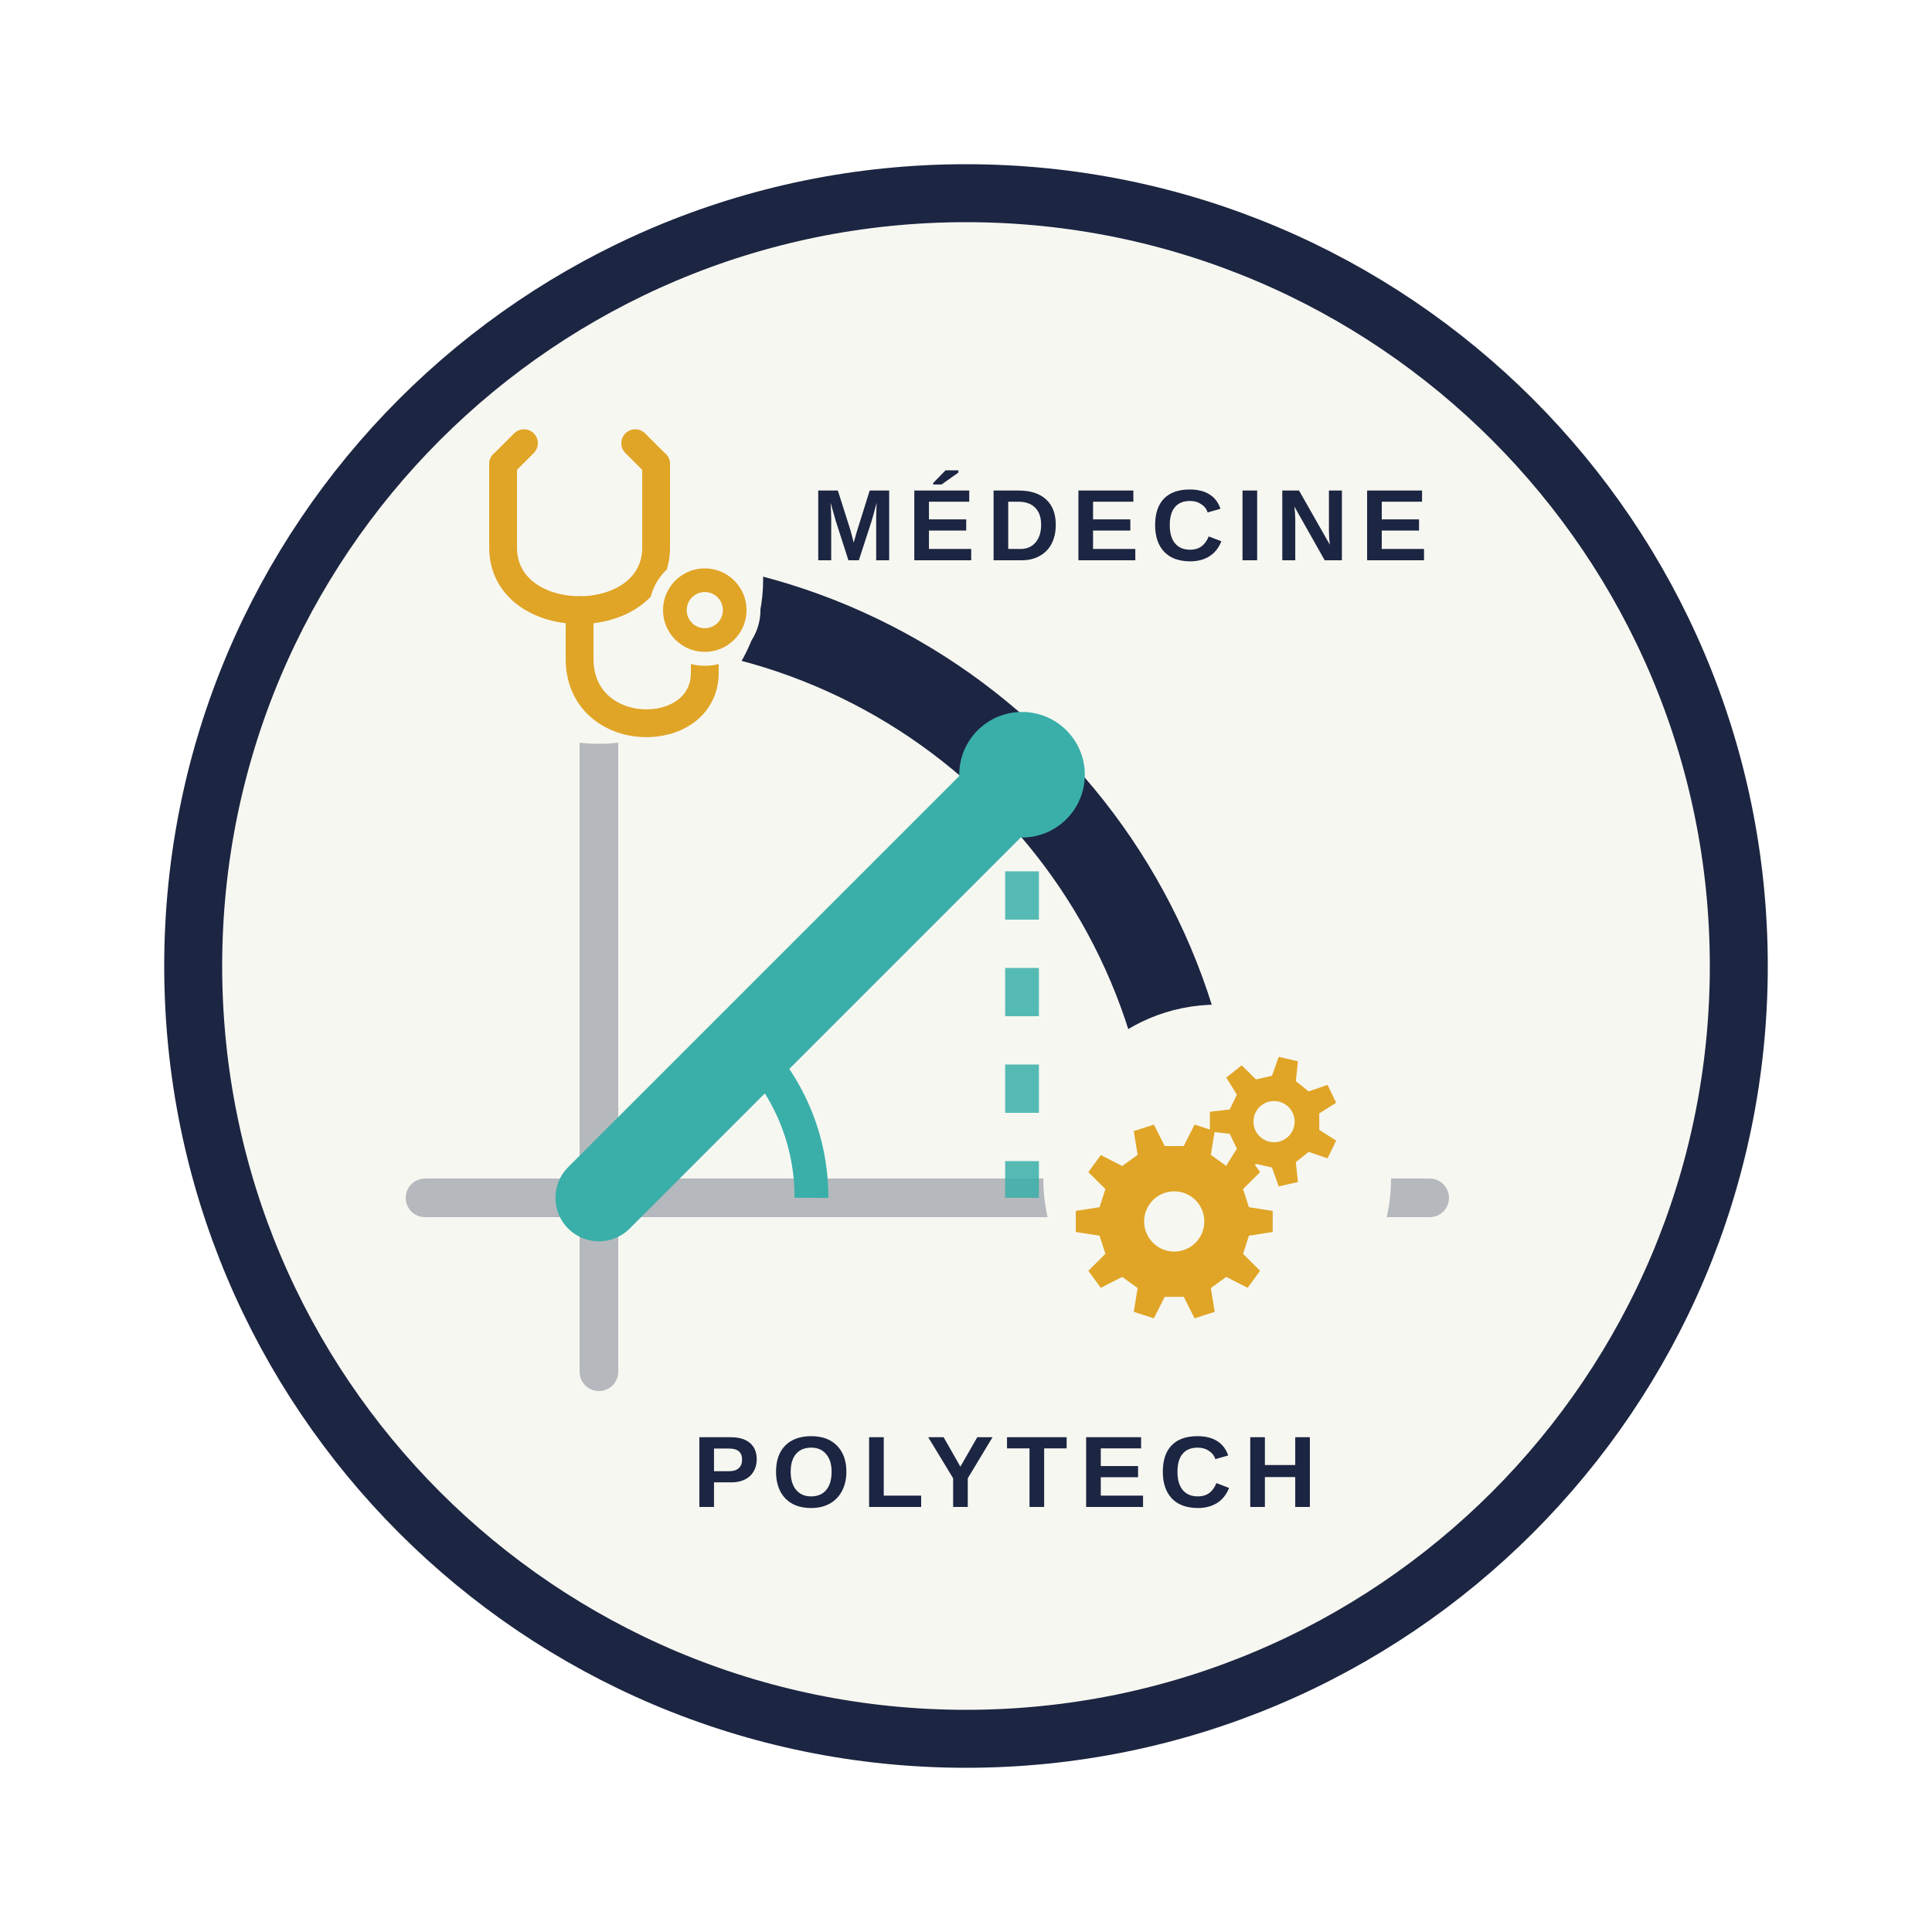
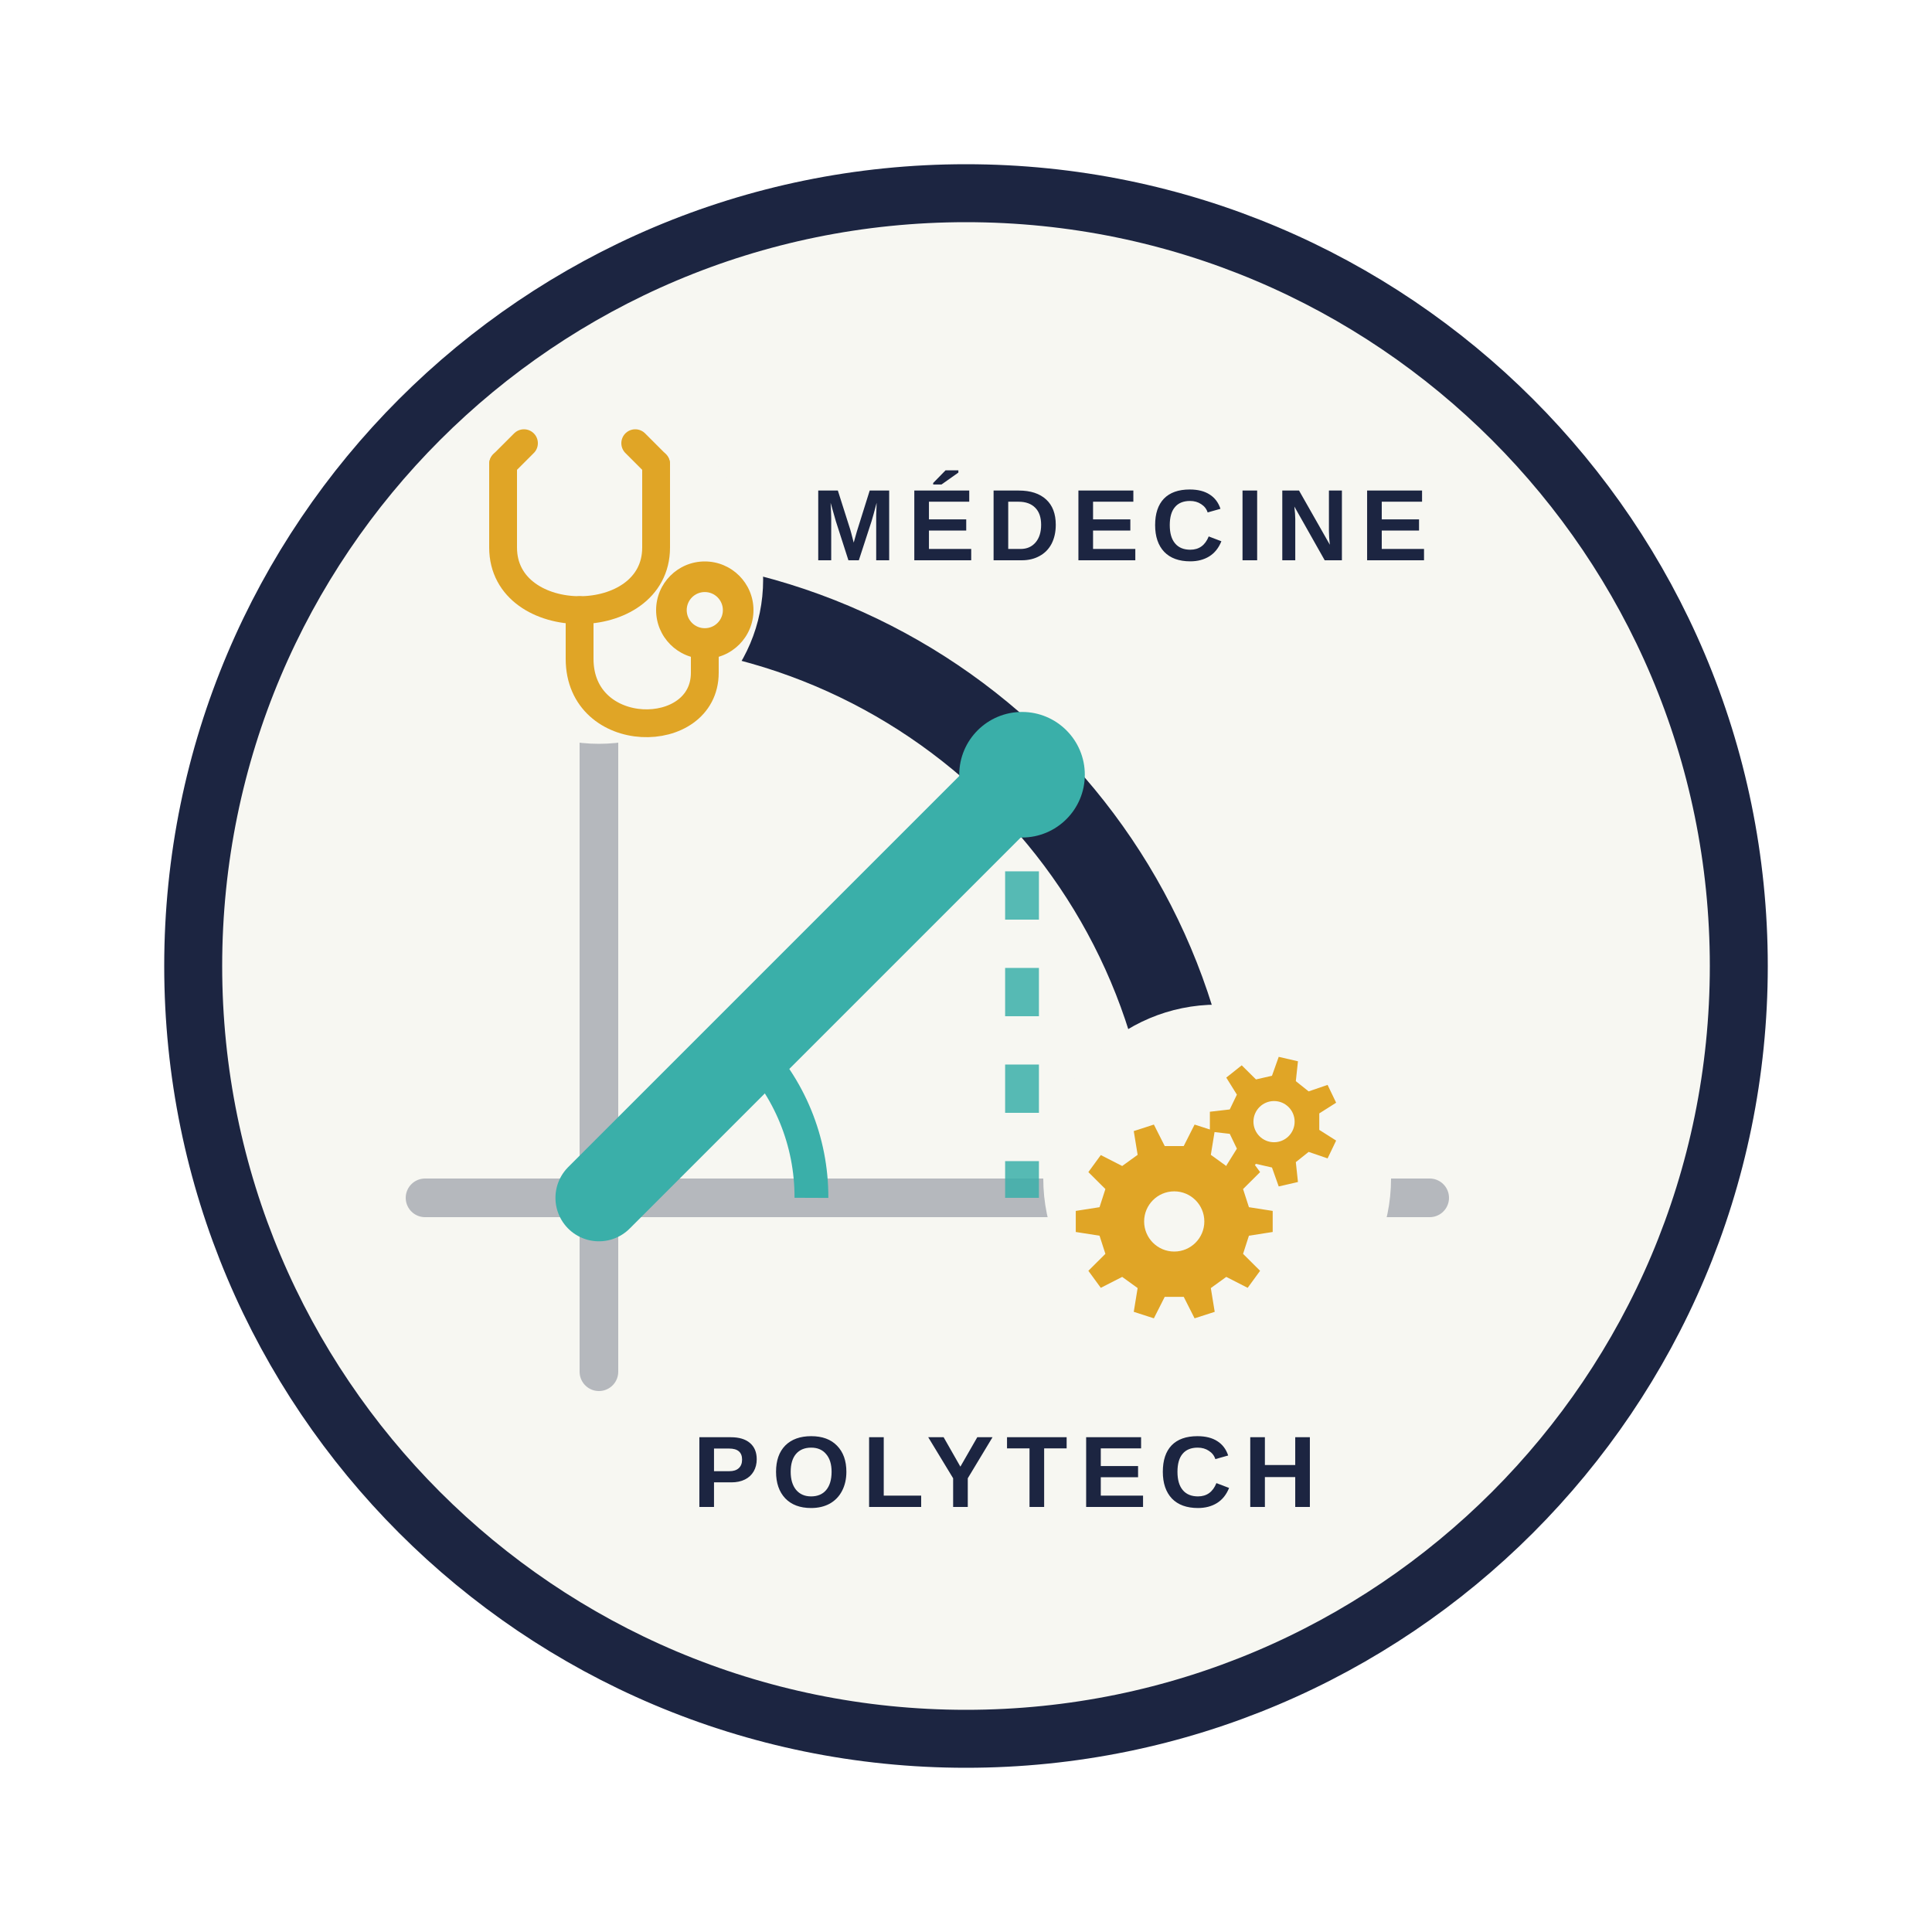
<svg xmlns="http://www.w3.org/2000/svg" viewBox="0 0 200 200" width="512" height="512">
  <circle cx="100" cy="100" r="80" fill="#F7F7F2" stroke="#1C2541" stroke-width="6" />
  <path d="M44 124 L148 124 M62 142 L62 74" stroke="#1C2541" stroke-width="4" stroke-linecap="round" opacity="0.3" />
  <path d="M124 124 A 62 62 0 0 0 62 62" stroke="#1C2541" stroke-width="9" fill="none" stroke-linecap="round" />
  <path d="M62 124 L105.8 80.2" stroke="#3AAFA9" stroke-width="9" stroke-linecap="round" />
  <path d="M105.8 80.2 L105.8 124" stroke="#3AAFA9" stroke-width="3.5" stroke-dasharray="5 5" opacity="0.85" />
  <path d="M84 124 A 22 22 0 0 0 77.6 108.4" stroke="#3AAFA9" stroke-width="3.5" fill="none" />
  <circle cx="105.8" cy="80.2" r="6.5" fill="#3AAFA9" />
  <circle cx="62" cy="60" r="17" fill="#F7F7F2" />
  <g transform="translate(60 61) scale(0.72)" fill="none" stroke-linecap="round" stroke-linejoin="round">
    <path d="M-11 -18 L-11 -6 C-11 6, 11 6, 11 -6 L11 -18" stroke="#E0A526" stroke-width="4" />
    <path d="M-11 -18 L-8 -21 M11 -18 L8 -21" stroke="#E0A526" stroke-width="4" />
    <path d="M0 3 L0 10 C0 22, 18 22, 18 12 L18 9" stroke="#E0A526" stroke-width="4" />
-     <circle cx="18" cy="3" r="7" fill="#E0A526" stroke="#F7F7F2" stroke-width="2" />
-     <circle cx="18" cy="3" r="2.6" fill="#F7F7F2" stroke="none" />
+     <path d="M25 3 A7 7 0 1 0 11 3 A7 7 0 1 0 25 3 Z M20.6 3 A2.6 2.6 0 1 1 15.4 3 A2.6 2.6 0 1 1 20.6 3 Z" fill="#E0A526" fill-rule="evenodd" stroke="none" />
  </g>
  <circle cx="126" cy="122" r="18" fill="#F7F7F2" />
  <g transform="translate(125 123) scale(0.82) translate(-4.2 4.2)" fill-rule="evenodd">
    <path d="M9.43 -1.80 L12.43 -1.33 L12.43 1.33 L9.43 1.80 L8.69 4.09 L10.84 6.23 L9.27 8.38 L6.57 7.00 L4.62 8.41 L5.11 11.41 L2.57 12.23 L1.20 9.52 L-1.20 9.52 L-2.57 12.23 L-5.11 11.41 L-4.62 8.41 L-6.57 7.00 L-9.27 8.38 L-10.84 6.23 L-8.69 4.09 L-9.43 1.80 L-12.43 1.33 L-12.43 -1.33 L-9.43 -1.80 L-8.69 -4.09 L-10.84 -6.23 L-9.27 -8.38 L-6.57 -7.00 L-4.62 -8.41 L-5.11 -11.41 L-2.57 -12.23 L-1.20 -9.52 L1.20 -9.52 L2.57 -12.23 L5.11 -11.41 L4.62 -8.41 L6.57 -7.00 L9.27 -8.38 L10.84 -6.23 L8.69 -4.09 Z M3.80 0 A3.8 3.8 0 1 0 -3.80 0 A3.8 3.8 0 1 0 3.80 0 Z" fill="#E0A526" />
    <path transform="translate(12.6 -12.6)" d="M5.71 1.04 L7.84 2.39 L6.76 4.64 L4.37 3.82 L2.75 5.11 L3.02 7.62 L0.59 8.18 L-0.26 5.79 L-2.28 5.33 L-4.08 7.11 L-6.03 5.56 L-4.69 3.41 L-5.59 1.54 L-8.10 1.25 L-8.10 -1.25 L-5.59 -1.54 L-4.69 -3.41 L-6.03 -5.56 L-4.08 -7.11 L-2.28 -5.33 L-0.26 -5.79 L0.59 -8.18 L3.02 -7.62 L2.75 -5.11 L4.37 -3.82 L6.76 -4.64 L7.84 -2.39 L5.71 -1.04 Z M2.60 0 A2.6 2.6 0 1 0 -2.60 0 A2.6 2.6 0 1 0 2.60 0 Z" fill="#E0A526" />
  </g>
  <text x="84" y="58" font-family="'Montserrat', 'Helvetica Neue', Arial, sans-serif" font-size="10.5" font-weight="700" fill="#1C2541" letter-spacing="1.2">MÉDECINE</text>
  <text x="104" y="156" text-anchor="middle" font-family="'Montserrat', 'Helvetica Neue', Arial, sans-serif" font-size="10.5" font-weight="700" fill="#1C2541" letter-spacing="1.2">POLYTECH</text>
</svg>
